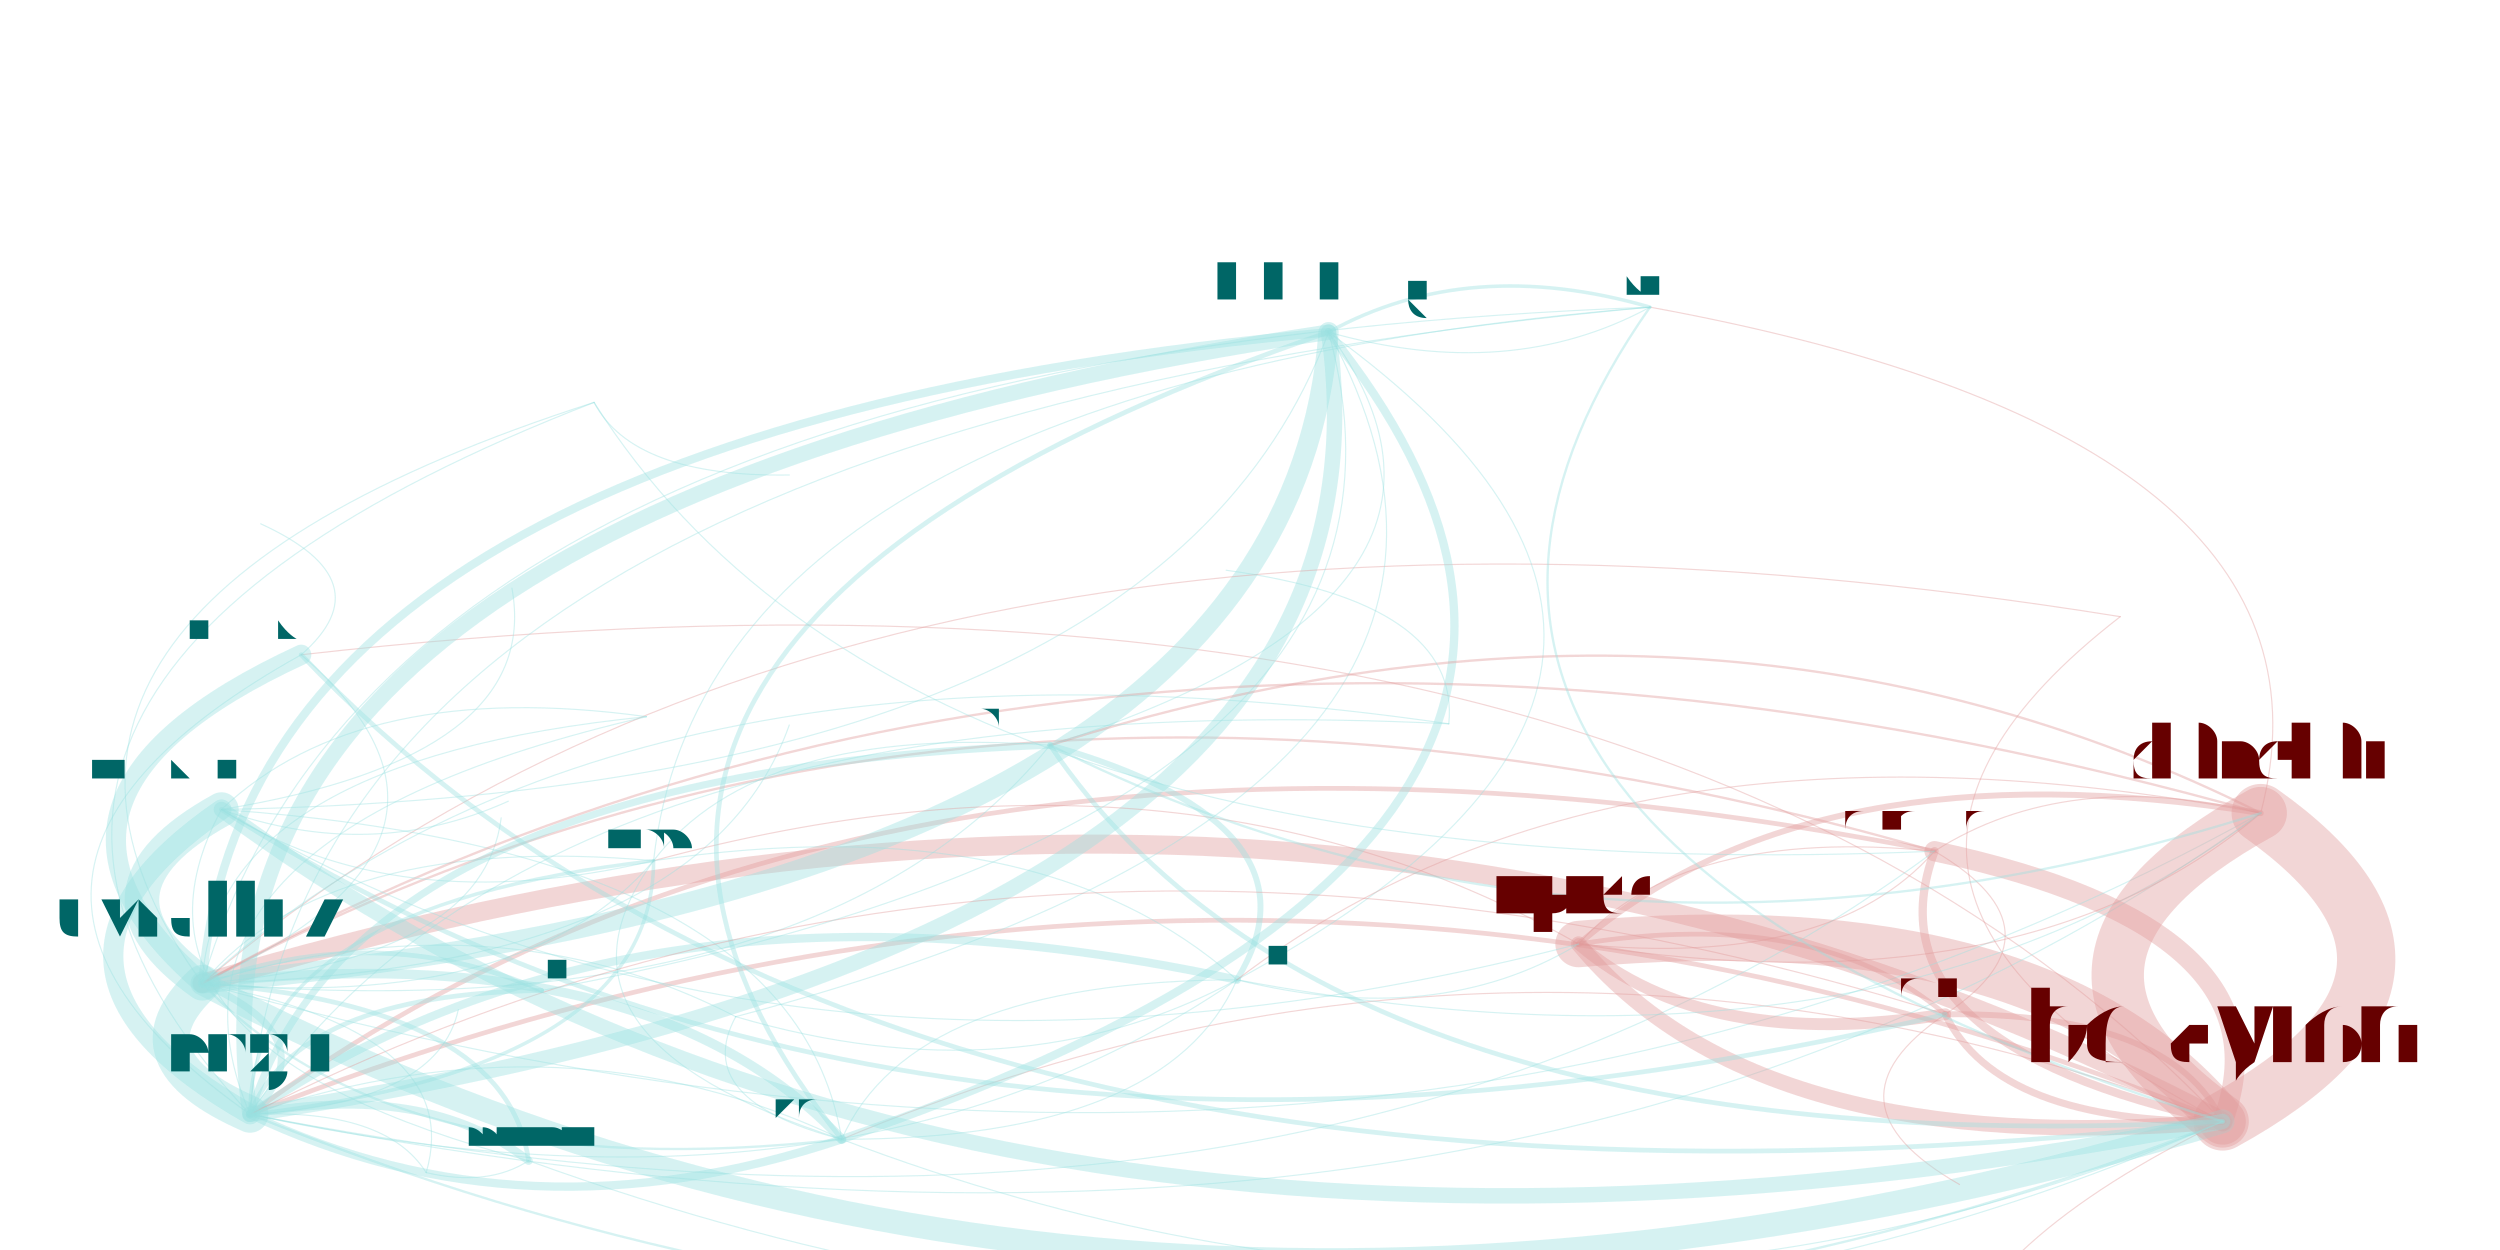
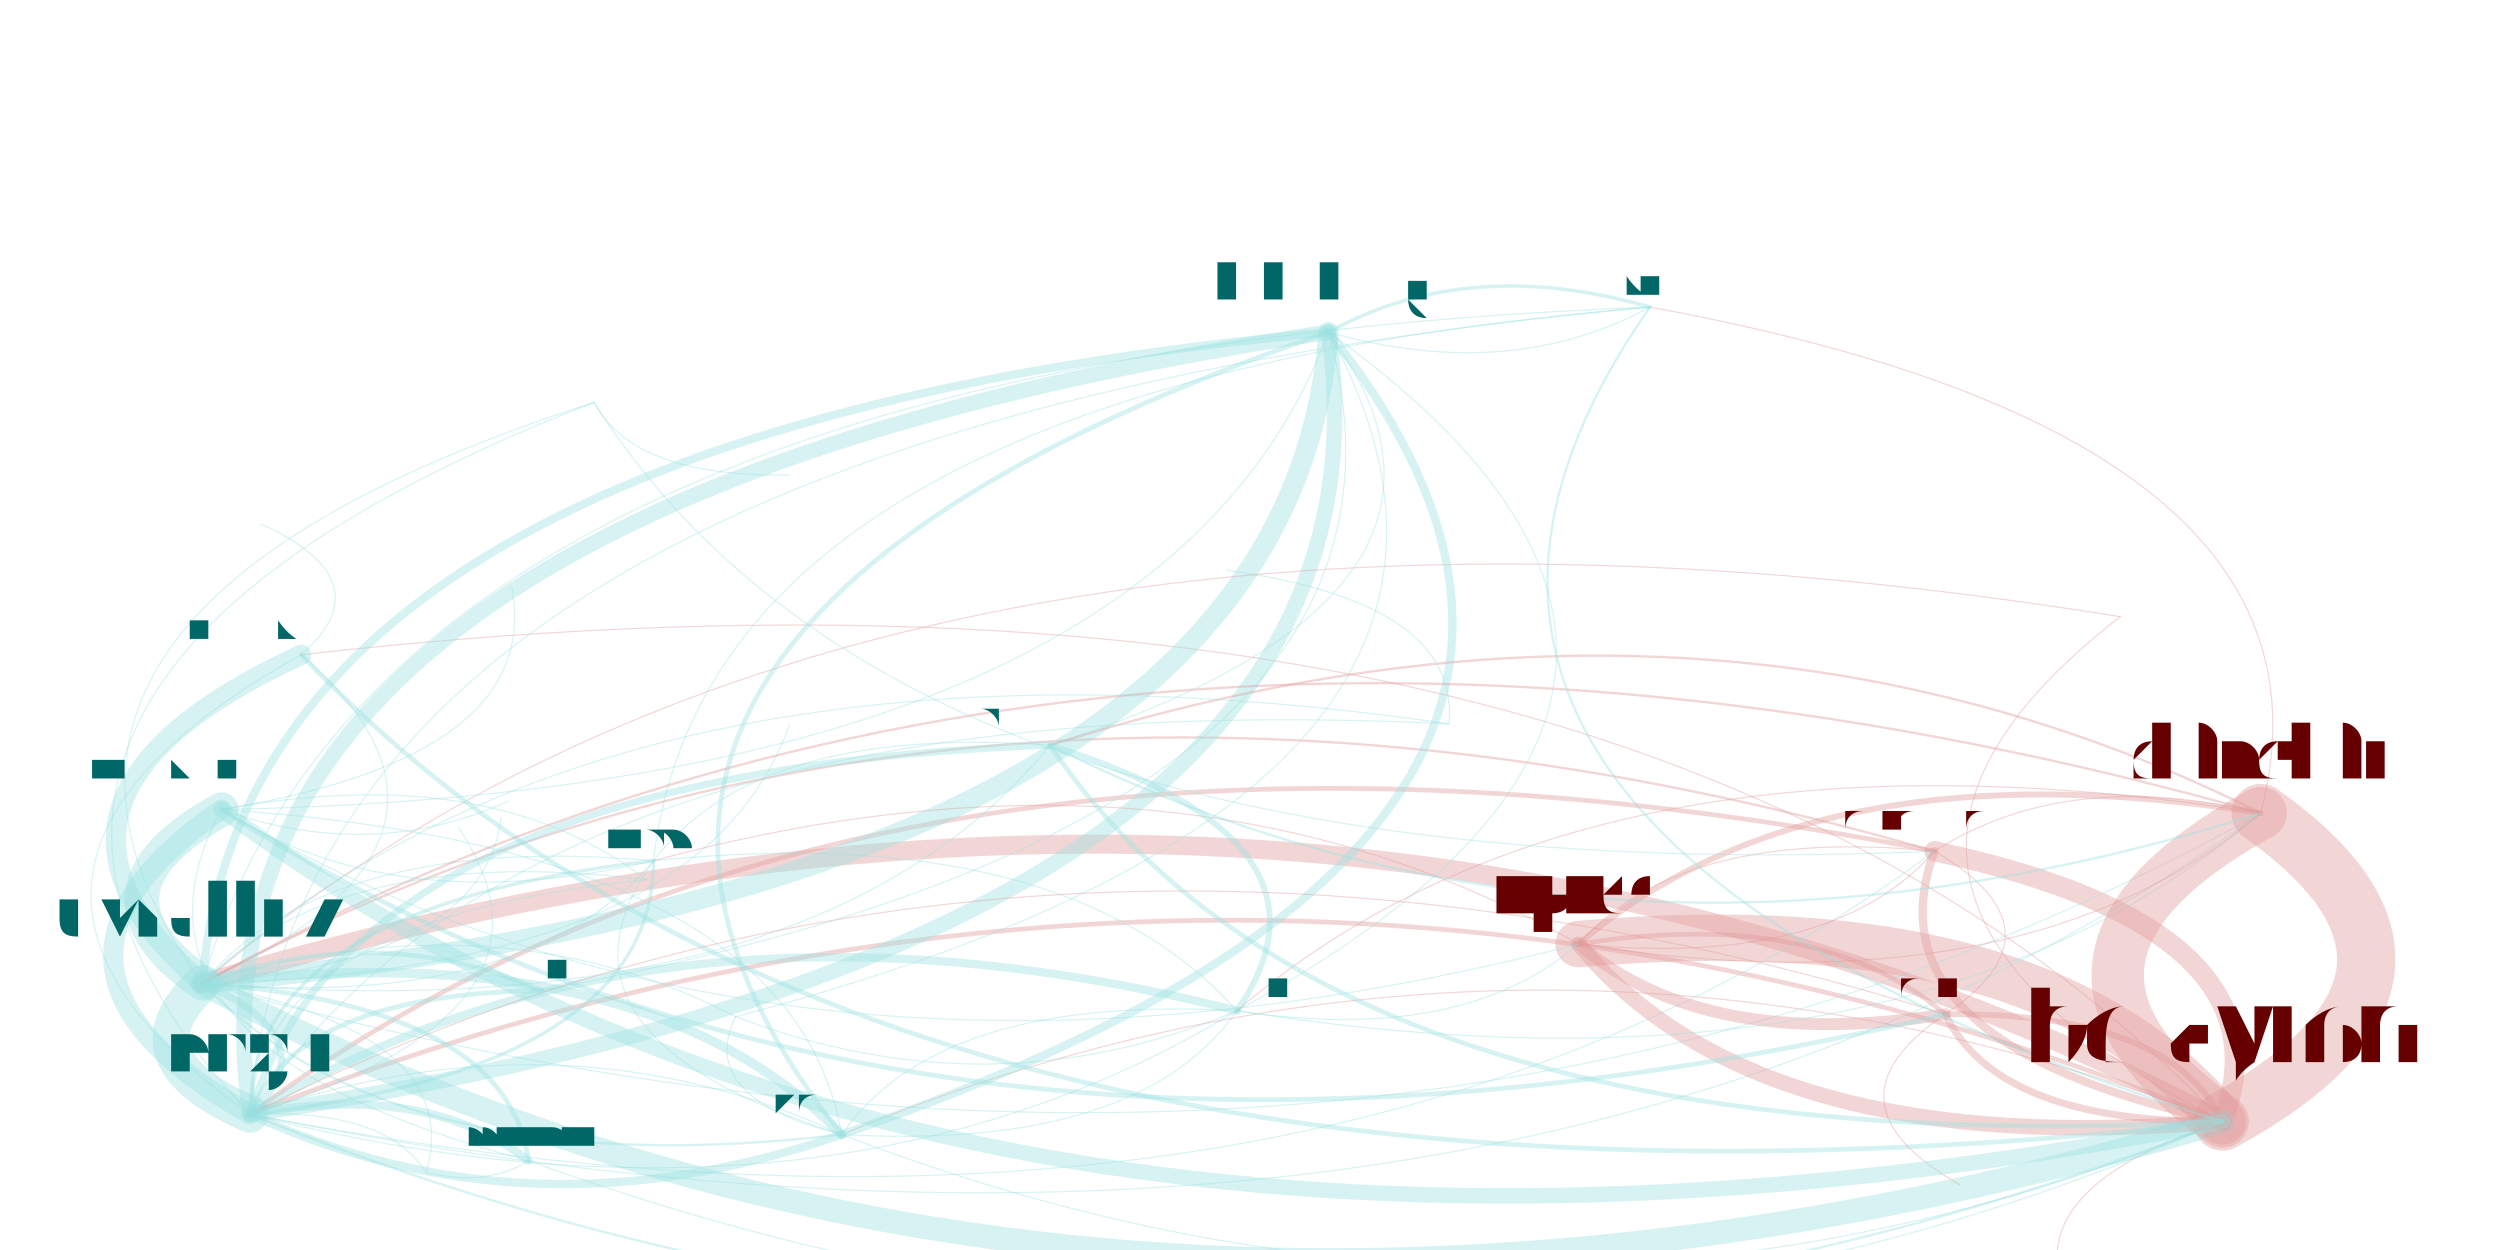
<svg xmlns="http://www.w3.org/2000/svg" width="4000" height="2000" viewBox="-0.025 -0.025 2.05 1.05">
  <style>
    path {
      fill: none;
      stroke-linecap: round;
      stroke-opacity: 0.4;
    }

    text {
      text-anchor: middle;
      alignment-baseline: hanging;
    }
  </style>
  <g opacity="0.4">
    <path d="M1.575 0.690 Q1.515 0.852 1.817 0.917" stroke="hsl(0.0,100%,35%)" stroke-width="0.007" />
    <path d="M1.575 0.690 Q0.691 0.517 0.160 0.911" stroke="hsl(0.0,100%,35%)" stroke-width="0.004" />
    <path d="M1.575 0.690 Q0.759 0.454 0.120 0.801" stroke="hsl(0.0,100%,35%)" stroke-width="0.002" />
    <path d="M1.575 0.690 Q1.363 0.669 1.276 0.768" stroke="hsl(0.0,100%,35%)" stroke-width="0.001" />
    <path d="M1.817 0.917 Q1.878 0.755 1.575 0.690" stroke="hsl(0.0,100%,35%)" stroke-width="0.017" />
    <path d="M1.817 0.917 Q1.062 0.519 0.120 0.801" stroke="hsl(0.0,100%,35%)" stroke-width="0.016" />
    <path d="M1.817 0.917 Q1.666 0.734 1.276 0.768" stroke="hsl(0.0,100%,35%)" stroke-width="0.039" />
    <path d="M1.817 0.917 Q1.773 0.825 1.584 0.827" stroke="hsl(0.0,100%,35%)" stroke-width="0.005" />
    <path d="M1.817 0.917 Q2.041 0.794 1.849 0.658" stroke="hsl(0.0,100%,35%)" stroke-width="0.049" />
-     <path d="M1.817 0.917 Q1.225 0.693 0.657 0.932" stroke="hsl(0.0,100%,35%)" stroke-width="0.001" />
+     <path d="M1.817 0.917 Q1.228 0.691 0.657 0.928" stroke="hsl(0.0,100%,35%)" stroke-width="0.001" />
    <path d="M1.817 0.917 Q1.324 0.398 0.203 0.525" stroke="hsl(0.0,100%,35%)" stroke-width="0.001" />
    <path d="M1.817 0.917 Q0.994 0.582 0.160 0.911" stroke="hsl(0.0,100%,35%)" stroke-width="0.004" />
-     <path d="M1.817 0.917 Q1.403 1.118 1.703 1.364" stroke="hsl(0.0,100%,35%)" stroke-width="0.001" />
+     <path d="M1.817 0.917 Q1.619 0.982 1.703 1.093" stroke="hsl(0.0,100%,35%)" stroke-width="0.001" />
    <path d="M0.160 0.911 Q1.139 0.763 1.066 0.254" stroke="hsl(180.0,100%,35%)" stroke-width="0.013" />
-     <path d="M0.160 0.911 Q0.391 1.021 0.657 0.932" stroke="hsl(180.0,100%,35%)" stroke-width="0.007" />
+     <path d="M0.160 0.911 Q0.395 1.019 0.657 0.928" stroke="hsl(180.0,100%,35%)" stroke-width="0.007" />
    <path d="M0.160 0.911 Q0.228 0.848 0.120 0.801" stroke="hsl(180.0,100%,35%)" stroke-width="0.006" />
-     <path d="M0.160 0.911 Q0.664 1.020 0.989 0.798" stroke="hsl(180.0,100%,35%)" stroke-width="0.001" />
+     <path d="M0.160 0.911 Q0.644 1.033 0.989 0.824" stroke="hsl(180.0,100%,35%)" stroke-width="0.001" />
    <path d="M0.160 0.911 Q1.044 1.083 1.575 0.690" stroke="hsl(180.0,100%,35%)" stroke-width="0.001" />
    <path d="M0.160 0.911 Q0.499 0.872 0.499 0.698" stroke="hsl(180.0,100%,35%)" stroke-width="0.003" />
    <path d="M0.160 0.911 Q1.207 1.122 1.849 0.658" stroke="hsl(180.0,100%,35%)" stroke-width="0.001" />
    <path d="M0.160 0.911 Q0.984 1.245 1.817 0.917" stroke="hsl(180.0,100%,35%)" stroke-width="0.002" />
-     <path d="M0.160 0.911 Q0.318 0.902 0.335 0.823" stroke="hsl(180.0,100%,35%)" stroke-width="0.001" />
+     <path d="M0.160 0.911 Q0.440 0.825 0.335 0.670" stroke="hsl(180.0,100%,35%)" stroke-width="0.001" />
    <path d="M0.120 0.801 Q0.875 1.198 1.817 0.917" stroke="hsl(180.0,100%,35%)" stroke-width="0.02" />
    <path d="M0.120 0.801 Q1.099 1.075 1.849 0.658" stroke="hsl(180.0,100%,35%)" stroke-width="0.001" />
    <path d="M0.120 0.801 Q1.031 0.716 1.066 0.254" stroke="hsl(180.0,100%,35%)" stroke-width="0.017" />
    <path d="M0.120 0.801 Q0.052 0.864 0.160 0.911" stroke="hsl(180.0,100%,35%)" stroke-width="0.031" />
    <path d="M0.120 0.801 Q0.635 0.843 0.832 0.601" stroke="hsl(180.0,100%,35%)" stroke-width="0.001" />
    <path d="M0.120 0.801 Q0.540 0.791 0.613 0.584" stroke="hsl(180.0,100%,35%)" stroke-width="0.001" />
    <path d="M0.120 0.801 Q0.382 0.680 0.203 0.525" stroke="hsl(180.0,100%,35%)" stroke-width="0.001" />
-     <path d="M0.120 0.801 Q0.283 0.974 0.657 0.932" stroke="hsl(180.0,100%,35%)" stroke-width="0.002" />
+     <path d="M0.120 0.801 Q0.286 0.972 0.657 0.928" stroke="hsl(180.0,100%,35%)" stroke-width="0.002" />
    <path d="M0.120 0.801 Q0.391 0.825 0.499 0.698" stroke="hsl(180.0,100%,35%)" stroke-width="0.001" />
    <path d="M0.120 0.801 Q0.356 0.782 0.371 0.662" stroke="hsl(180.0,100%,35%)" stroke-width="0.001" />
    <path d="M1.276 0.768 Q1.427 0.951 1.817 0.917" stroke="hsl(0.0,100%,35%)" stroke-width="0.013" />
    <path d="M1.276 0.768 Q1.382 0.859 1.584 0.827" stroke="hsl(0.0,100%,35%)" stroke-width="0.01" />
    <path d="M1.276 0.768 Q1.488 0.789 1.575 0.690" stroke="hsl(0.0,100%,35%)" stroke-width="0.001" />
    <path d="M1.276 0.768 Q1.650 0.827 1.849 0.658" stroke="hsl(0.0,100%,35%)" stroke-width="0.001" />
    <path d="M1.276 0.768 Q0.942 0.578 0.499 0.698" stroke="hsl(0.0,100%,35%)" stroke-width="0.001" />
    <path d="M1.731 0.493 Q1.435 0.722 1.817 0.917" stroke="hsl(0.0,100%,35%)" stroke-width="0.001" />
    <path d="M1.731 0.493 Q0.679 0.324 0.120 0.801" stroke="hsl(0.0,100%,35%)" stroke-width="0.001" />
    <path d="M0.203 0.525 Q-0.059 0.646 0.120 0.801" stroke="hsl(180.0,100%,35%)" stroke-width="0.017" />
    <path d="M0.203 0.525 Q-0.127 0.709 0.160 0.911" stroke="hsl(180.0,100%,35%)" stroke-width="0.001" />
    <path d="M0.203 0.525 Q0.274 0.463 0.169 0.415" stroke="hsl(180.0,100%,35%)" stroke-width="0.001" />
    <path d="M0.203 0.525 Q0.697 1.044 1.817 0.917" stroke="hsl(180.0,100%,35%)" stroke-width="0.004" />
    <path d="M0.568 0.829 Q0.367 0.725 0.120 0.801" stroke="hsl(180.0,100%,35%)" stroke-width="0.001" />
-     <path d="M0.568 0.829 Q0.530 0.899 0.657 0.932" stroke="hsl(180.0,100%,35%)" stroke-width="0.001" />
-     <path d="M0.568 0.829 Q0.803 0.898 0.989 0.798" stroke="hsl(180.0,100%,35%)" stroke-width="0.001" />
+     <path d="M0.568 0.829 Q0.534 0.897 0.657 0.928" stroke="hsl(180.0,100%,35%)" stroke-width="0.001" />
+     <path d="M0.568 0.829 Q0.783 0.911 0.989 0.824" stroke="hsl(180.0,100%,35%)" stroke-width="0.001" />
    <path d="M0.568 0.829 Q1.278 0.641 1.066 0.254" stroke="hsl(180.0,100%,35%)" stroke-width="0.001" />
-     <path d="M0.657 0.932 Q0.494 0.759 0.120 0.801" stroke="hsl(180.0,100%,35%)" stroke-width="0.008" />
-     <path d="M0.657 0.932 Q1.405 0.675 1.066 0.254" stroke="hsl(180.0,100%,35%)" stroke-width="0.007" />
-     <path d="M0.657 0.932 Q0.426 0.822 0.160 0.911" stroke="hsl(180.0,100%,35%)" stroke-width="0.001" />
-     <path d="M0.657 0.932 Q1.250 1.157 1.817 0.917" stroke="hsl(180.0,100%,35%)" stroke-width="0.001" />
-     <path d="M0.657 0.932 Q0.618 0.689 0.136 0.655" stroke="hsl(180.0,100%,35%)" stroke-width="0.001" />
-     <path d="M0.657 0.932 Q0.930 0.932 0.989 0.798" stroke="hsl(180.0,100%,35%)" stroke-width="0.001" />
-     <path d="M0.989 0.798 Q0.484 0.689 0.160 0.911" stroke="hsl(180.0,100%,35%)" stroke-width="0.007" />
-     <path d="M0.989 0.798 Q1.068 0.668 0.832 0.601" stroke="hsl(180.0,100%,35%)" stroke-width="0.005" />
-     <path d="M0.989 0.798 Q1.531 0.900 1.849 0.658" stroke="hsl(180.0,100%,35%)" stroke-width="0.001" />
-     <path d="M0.989 0.798 Q1.157 0.840 1.276 0.768" stroke="hsl(180.0,100%,35%)" stroke-width="0.001" />
-     <path d="M0.989 0.798 Q0.716 0.799 0.657 0.932" stroke="hsl(180.0,100%,35%)" stroke-width="0.001" />
-     <path d="M0.989 0.798 Q0.823 0.650 0.499 0.698" stroke="hsl(180.0,100%,35%)" stroke-width="0.001" />
-     <path d="M0.989 0.798 Q1.463 0.541 1.066 0.254" stroke="hsl(180.0,100%,35%)" stroke-width="0.001" />
+     <path d="M0.657 0.928 Q0.490 0.757 0.120 0.801" stroke="hsl(180.0,100%,35%)" stroke-width="0.008" />
+     <path d="M0.657 0.928 Q1.401 0.673 1.066 0.254" stroke="hsl(180.0,100%,35%)" stroke-width="0.007" />
+     <path d="M0.657 0.928 Q0.423 0.820 0.160 0.911" stroke="hsl(180.0,100%,35%)" stroke-width="0.001" />
+     <path d="M0.657 0.928 Q1.246 1.155 1.817 0.917" stroke="hsl(180.0,100%,35%)" stroke-width="0.001" />
+     <path d="M0.657 0.928 Q0.615 0.687 0.136 0.655" stroke="hsl(180.0,100%,35%)" stroke-width="0.001" />
+     <path d="M0.657 0.928 Q0.906 0.942 0.989 0.824" stroke="hsl(180.0,100%,35%)" stroke-width="0.001" />
+     <path d="M0.989 0.824 Q0.505 0.702 0.160 0.911" stroke="hsl(180.0,100%,35%)" stroke-width="0.007" />
+     <path d="M0.989 0.824 Q1.088 0.681 0.832 0.601" stroke="hsl(180.0,100%,35%)" stroke-width="0.005" />
+     <path d="M0.989 0.824 Q1.552 0.913 1.849 0.658" stroke="hsl(180.0,100%,35%)" stroke-width="0.001" />
+     <path d="M0.989 0.824 Q1.177 0.853 1.276 0.768" stroke="hsl(180.0,100%,35%)" stroke-width="0.001" />
+     <path d="M0.989 0.824 Q0.739 0.810 0.657 0.928" stroke="hsl(180.0,100%,35%)" stroke-width="0.001" />
+     <path d="M0.989 0.824 Q0.844 0.663 0.499 0.698" stroke="hsl(180.0,100%,35%)" stroke-width="0.001" />
+     <path d="M0.989 0.824 Q1.484 0.554 1.066 0.254" stroke="hsl(180.0,100%,35%)" stroke-width="0.001" />
    <path d="M1.066 0.254 Q0.087 0.401 0.160 0.911" stroke="hsl(180.0,100%,35%)" stroke-width="0.013" />
-     <path d="M1.066 0.254 Q0.319 0.511 0.657 0.932" stroke="hsl(180.0,100%,35%)" stroke-width="0.004" />
+     <path d="M1.066 0.254 Q0.322 0.509 0.657 0.928" stroke="hsl(180.0,100%,35%)" stroke-width="0.004" />
    <path d="M1.066 0.254 Q0.155 0.338 0.120 0.801" stroke="hsl(180.0,100%,35%)" stroke-width="0.007" />
    <path d="M1.066 0.254 Q1.218 0.297 1.336 0.233" stroke="hsl(180.0,100%,35%)" stroke-width="0.001" />
    <path d="M0.499 0.698 Q0.227 0.674 0.120 0.801" stroke="hsl(180.0,100%,35%)" stroke-width="0.001" />
    <path d="M0.499 0.698 Q0.159 0.737 0.160 0.911" stroke="hsl(180.0,100%,35%)" stroke-width="0.003" />
-     <path d="M0.499 0.698 Q0.391 0.847 0.657 0.932" stroke="hsl(180.0,100%,35%)" stroke-width="0.001" />
+     <path d="M0.499 0.698 Q0.394 0.845 0.657 0.928" stroke="hsl(180.0,100%,35%)" stroke-width="0.001" />
    <path d="M1.584 0.827 Q1.629 0.919 1.817 0.917" stroke="hsl(0.0,100%,35%)" stroke-width="0.006" />
    <path d="M1.584 0.827 Q1.477 0.736 1.276 0.768" stroke="hsl(0.0,100%,35%)" stroke-width="0.004" />
    <path d="M1.584 0.827 Q1.689 0.757 1.575 0.690" stroke="hsl(0.0,100%,35%)" stroke-width="0.001" />
    <path d="M1.584 0.827 Q1.475 0.901 1.596 0.970" stroke="hsl(0.0,100%,35%)" stroke-width="0.001" />
    <path d="M1.584 0.827 Q0.805 0.584 0.160 0.911" stroke="hsl(0.0,100%,35%)" stroke-width="0.001" />
    <path d="M1.849 0.658 Q1.626 0.781 1.817 0.917" stroke="hsl(0.0,100%,35%)" stroke-width="0.044" />
    <path d="M1.849 0.658 Q1.686 0.619 1.575 0.690" stroke="hsl(0.0,100%,35%)" stroke-width="0.001" />
    <path d="M1.849 0.658 Q1.385 0.426 0.832 0.601" stroke="hsl(0.0,100%,35%)" stroke-width="0.002" />
-     <path d="M1.849 0.658 Q1.306 0.556 0.989 0.798" stroke="hsl(0.0,100%,35%)" stroke-width="0.001" />
+     <path d="M1.849 0.658 Q1.286 0.569 0.989 0.824" stroke="hsl(0.0,100%,35%)" stroke-width="0.001" />
    <path d="M1.849 0.658 Q1.932 0.342 1.336 0.233" stroke="hsl(0.0,100%,35%)" stroke-width="0.001" />
    <path d="M1.849 0.658 Q1.474 0.598 1.276 0.768" stroke="hsl(0.0,100%,35%)" stroke-width="0.005" />
    <path d="M1.849 0.658 Q0.870 0.383 0.120 0.801" stroke="hsl(0.0,100%,35%)" stroke-width="0.002" />
    <path d="M0.832 0.601 Q1.072 0.956 1.817 0.917" stroke="hsl(180.0,100%,35%)" stroke-width="0.004" />
    <path d="M0.832 0.601 Q0.248 0.622 0.160 0.911" stroke="hsl(180.0,100%,35%)" stroke-width="0.006" />
    <path d="M0.832 0.601 Q1.295 0.833 1.849 0.658" stroke="hsl(180.0,100%,35%)" stroke-width="0.002" />
    <path d="M0.832 0.601 Q1.227 0.474 1.066 0.254" stroke="hsl(180.0,100%,35%)" stroke-width="0.001" />
    <path d="M0.832 0.601 Q0.587 0.583 0.499 0.698" stroke="hsl(180.0,100%,35%)" stroke-width="0.001" />
    <path d="M1.336 0.233 Q1.029 0.671 1.817 0.917" stroke="hsl(180.0,100%,35%)" stroke-width="0.002" />
    <path d="M1.336 0.233 Q1.184 0.189 1.066 0.254" stroke="hsl(180.0,100%,35%)" stroke-width="0.003" />
    <path d="M1.336 0.233 Q0.273 0.273 0.120 0.801" stroke="hsl(180.0,100%,35%)" stroke-width="0.001" />
    <path d="M1.336 0.233 Q0.544 0.298 0.499 0.698" stroke="hsl(180.0,100%,35%)" stroke-width="0.001" />
    <path d="M1.336 0.233 Q0.205 0.337 0.160 0.911" stroke="hsl(180.0,100%,35%)" stroke-width="0.001" />
    <path d="M0.405 0.807 Q1.179 0.663 1.066 0.254" stroke="hsl(180.0,100%,35%)" stroke-width="0.001" />
    <path d="M0.405 0.807 Q0.268 0.747 0.120 0.801" stroke="hsl(180.0,100%,35%)" stroke-width="0.004" />
    <path d="M0.405 0.807 Q0.200 0.810 0.160 0.911" stroke="hsl(180.0,100%,35%)" stroke-width="0.004" />
-     <path d="M0.493 0.577 Q0.060 0.677 0.160 0.911" stroke="hsl(180.0,100%,35%)" stroke-width="0.001" />
-     <path d="M0.493 0.577 Q0.253 0.544 0.136 0.655" stroke="hsl(180.0,100%,35%)" stroke-width="0.001" />
-     <path d="M0.493 0.577 Q0.128 0.614 0.120 0.801" stroke="hsl(180.0,100%,35%)" stroke-width="0.001" />
+     <path d="M0.493 0.714 Q0.169 0.746 0.160 0.911" stroke="hsl(180.0,100%,35%)" stroke-width="0.001" />
+     <path d="M0.493 0.714 Q0.362 0.613 0.136 0.655" stroke="hsl(180.0,100%,35%)" stroke-width="0.001" />
+     <path d="M0.493 0.714 Q0.237 0.682 0.120 0.801" stroke="hsl(180.0,100%,35%)" stroke-width="0.001" />
    <path d="M0.136 0.655 Q0.011 0.724 0.120 0.801" stroke="hsl(180.0,100%,35%)" stroke-width="0.029" />
    <path d="M0.136 0.655 Q-0.057 0.788 0.160 0.911" stroke="hsl(180.0,100%,35%)" stroke-width="0.017" />
    <path d="M0.136 0.655 Q0.767 1.122 1.817 0.917" stroke="hsl(180.0,100%,35%)" stroke-width="0.013" />
    <path d="M0.136 0.655 Q0.922 0.640 1.066 0.254" stroke="hsl(180.0,100%,35%)" stroke-width="0.001" />
    <path d="M0.136 0.655 Q0.615 0.939 1.276 0.768" stroke="hsl(180.0,100%,35%)" stroke-width="0.001" />
    <path d="M0.136 0.655 Q0.282 0.749 0.499 0.698" stroke="hsl(180.0,100%,35%)" stroke-width="0.001" />
    <path d="M0.136 0.655 Q0.406 0.611 0.380 0.469" stroke="hsl(180.0,100%,35%)" stroke-width="0.001" />
    <path d="M0.136 0.655 Q0.722 1.031 1.584 0.827" stroke="hsl(180.0,100%,35%)" stroke-width="0.004" />
    <path d="M0.136 0.655 Q0.029 0.854 0.394 0.950" stroke="hsl(180.0,100%,35%)" stroke-width="0.001" />
    <path d="M0.136 0.655 Q0.262 0.700 0.377 0.648" stroke="hsl(180.0,100%,35%)" stroke-width="0.001" />
    <path d="M0.394 0.950 Q0.308 0.883 0.160 0.911" stroke="hsl(180.0,100%,35%)" stroke-width="0.007" />
    <path d="M0.394 0.950 Q0.376 0.820 0.120 0.801" stroke="hsl(180.0,100%,35%)" stroke-width="0.004" />
    <path d="M0.394 0.950 Q1.132 1.218 1.817 0.917" stroke="hsl(180.0,100%,35%)" stroke-width="0.001" />
    <path d="M0.308 0.960 Q0.360 0.972 0.394 0.950" stroke="hsl(180.0,100%,35%)" stroke-width="0.001" />
    <path d="M0.308 0.960 Q0.342 0.843 0.120 0.801" stroke="hsl(180.0,100%,35%)" stroke-width="0.001" />
    <path d="M0.308 0.960 Q0.274 0.906 0.160 0.911" stroke="hsl(180.0,100%,35%)" stroke-width="0.001" />
    <path d="M1.167 0.583 Q0.470 0.482 0.120 0.801" stroke="hsl(180.0,100%,35%)" stroke-width="0.001" />
    <path d="M1.167 0.583 Q0.402 0.546 0.160 0.911" stroke="hsl(180.0,100%,35%)" stroke-width="0.001" />
    <path d="M1.167 0.583 Q1.177 0.481 0.980 0.454" stroke="hsl(180.0,100%,35%)" stroke-width="0.001" />
    <path d="M0.449 0.313 Q0.482 0.376 0.613 0.374" stroke="hsl(180.0,100%,35%)" stroke-width="0.001" />
    <path d="M0.449 0.313 Q-0.173 0.554 0.160 0.911" stroke="hsl(180.0,100%,35%)" stroke-width="0.001" />
    <path d="M0.449 0.313 Q-0.105 0.491 0.120 0.801" stroke="hsl(180.0,100%,35%)" stroke-width="0.001" />
    <path d="M0.449 0.313 Q0.711 0.727 1.575 0.690" stroke="hsl(180.0,100%,35%)" stroke-width="0.001" />
  </g>
  <text x="1.575" y="0.672" font-size="0.036" fill="hsl(0.0,100%,20%)">amaiorano</text>
  <text x="1.817" y="0.870" font-size="0.094" fill="hsl(0.0,100%,20%)">bclayton</text>
  <text x="0.160" y="0.876" font-size="0.07" fill="hsl(180.0,100%,20%)">enga</text>
  <text x="0.120" y="0.761" font-size="0.079" fill="hsl(180.0,100%,20%)">cwallez</text>
  <text x="1.276" y="0.742" font-size="0.052" fill="hsl(0.0,100%,20%)">jrprice</text>
  <text x="1.731" y="0.488" font-size="0.009" fill="hsl(0.0,100%,20%)">andre</text>
  <text x="0.203" y="0.510" font-size="0.03" fill="hsl(180.0,100%,20%)">arthursonzogni</text>
  <text x="0.169" y="0.413" font-size="0.005" fill="hsl(180.0,100%,20%)">khaslett</text>
  <text x="0.568" y="0.824" font-size="0.01" fill="hsl(180.0,100%,20%)">austineng</text>
-   <text x="0.657" y="0.915" font-size="0.036" fill="hsl(180.0,100%,20%)">kainino</text>
-   <text x="0.989" y="0.786" font-size="0.025" fill="hsl(180.0,100%,20%)">shrekshao</text>
+   <text x="0.657" y="0.910" font-size="0.036" fill="hsl(180.0,100%,20%)">kainino</text>
+   <text x="0.989" y="0.811" font-size="0.025" fill="hsl(180.0,100%,20%)">shrekshao</text>
  <text x="1.066" y="0.229" font-size="0.049" fill="hsl(180.0,100%,20%)">lokokung</text>
  <text x="0.499" y="0.687" font-size="0.023" fill="hsl(180.0,100%,20%)">bajones</text>
  <text x="1.584" y="0.811" font-size="0.033" fill="hsl(0.0,100%,20%)">dneto</text>
  <text x="1.849" y="0.627" font-size="0.062" fill="hsl(0.0,100%,20%)">dsinclair</text>
-   <text x="1.703" y="1.361" font-size="0.005" fill="hsl(0.0,100%,20%)">brucedawson</text>
+   <text x="1.703" y="1.091" font-size="0.005" fill="hsl(0.0,100%,20%)">brucedawson</text>
  <text x="0.832" y="0.588" font-size="0.028" fill="hsl(180.0,100%,20%)">senorblanco</text>
  <text x="0.613" y="0.581" font-size="0.005" fill="hsl(180.0,100%,20%)">fhorschig</text>
  <text x="0.371" y="0.659" font-size="0.005" fill="hsl(180.0,100%,20%)">jamesgk</text>
  <text x="1.596" y="0.967" font-size="0.007" fill="hsl(0.0,100%,20%)">alanbaker</text>
  <text x="1.336" y="0.223" font-size="0.019" fill="hsl(180.0,100%,20%)">gman</text>
-   <text x="0.335" y="0.820" font-size="0.005" fill="hsl(180.0,100%,20%)">lehoangquyen</text>
+   <text x="0.335" y="0.668" font-size="0.005" fill="hsl(180.0,100%,20%)">lehoangquyen</text>
  <text x="0.405" y="0.798" font-size="0.018" fill="hsl(180.0,100%,20%)">hao.x.li</text>
-   <text x="0.493" y="0.573" font-size="0.009" fill="hsl(180.0,100%,20%)">jianlin.qiu</text>
+   <text x="0.493" y="0.709" font-size="0.009" fill="hsl(180.0,100%,20%)">jianlin.qiu</text>
  <text x="0.136" y="0.630" font-size="0.049" fill="hsl(180.0,100%,20%)">jiawei.shao</text>
  <text x="0.380" y="0.467" font-size="0.005" fill="hsl(180.0,100%,20%)">rharrison</text>
  <text x="0.394" y="0.939" font-size="0.022" fill="hsl(180.0,100%,20%)">penghuang</text>
  <text x="0.377" y="0.645" font-size="0.005" fill="hsl(180.0,100%,20%)">zhaoming.jiang</text>
  <text x="0.308" y="0.955" font-size="0.011" fill="hsl(180.0,100%,20%)">jie.a.chen</text>
  <text x="1.167" y="0.578" font-size="0.01" fill="hsl(180.0,100%,20%)">shaobo.yan</text>
  <text x="0.980" y="0.451" font-size="0.005" fill="hsl(180.0,100%,20%)">sunnyps</text>
  <text x="0.449" y="0.308" font-size="0.011" fill="hsl(180.0,100%,20%)">ynovikov</text>
  <text x="0.613" y="0.372" font-size="0.005" fill="hsl(180.0,100%,20%)">bsheedy</text>
</svg>
